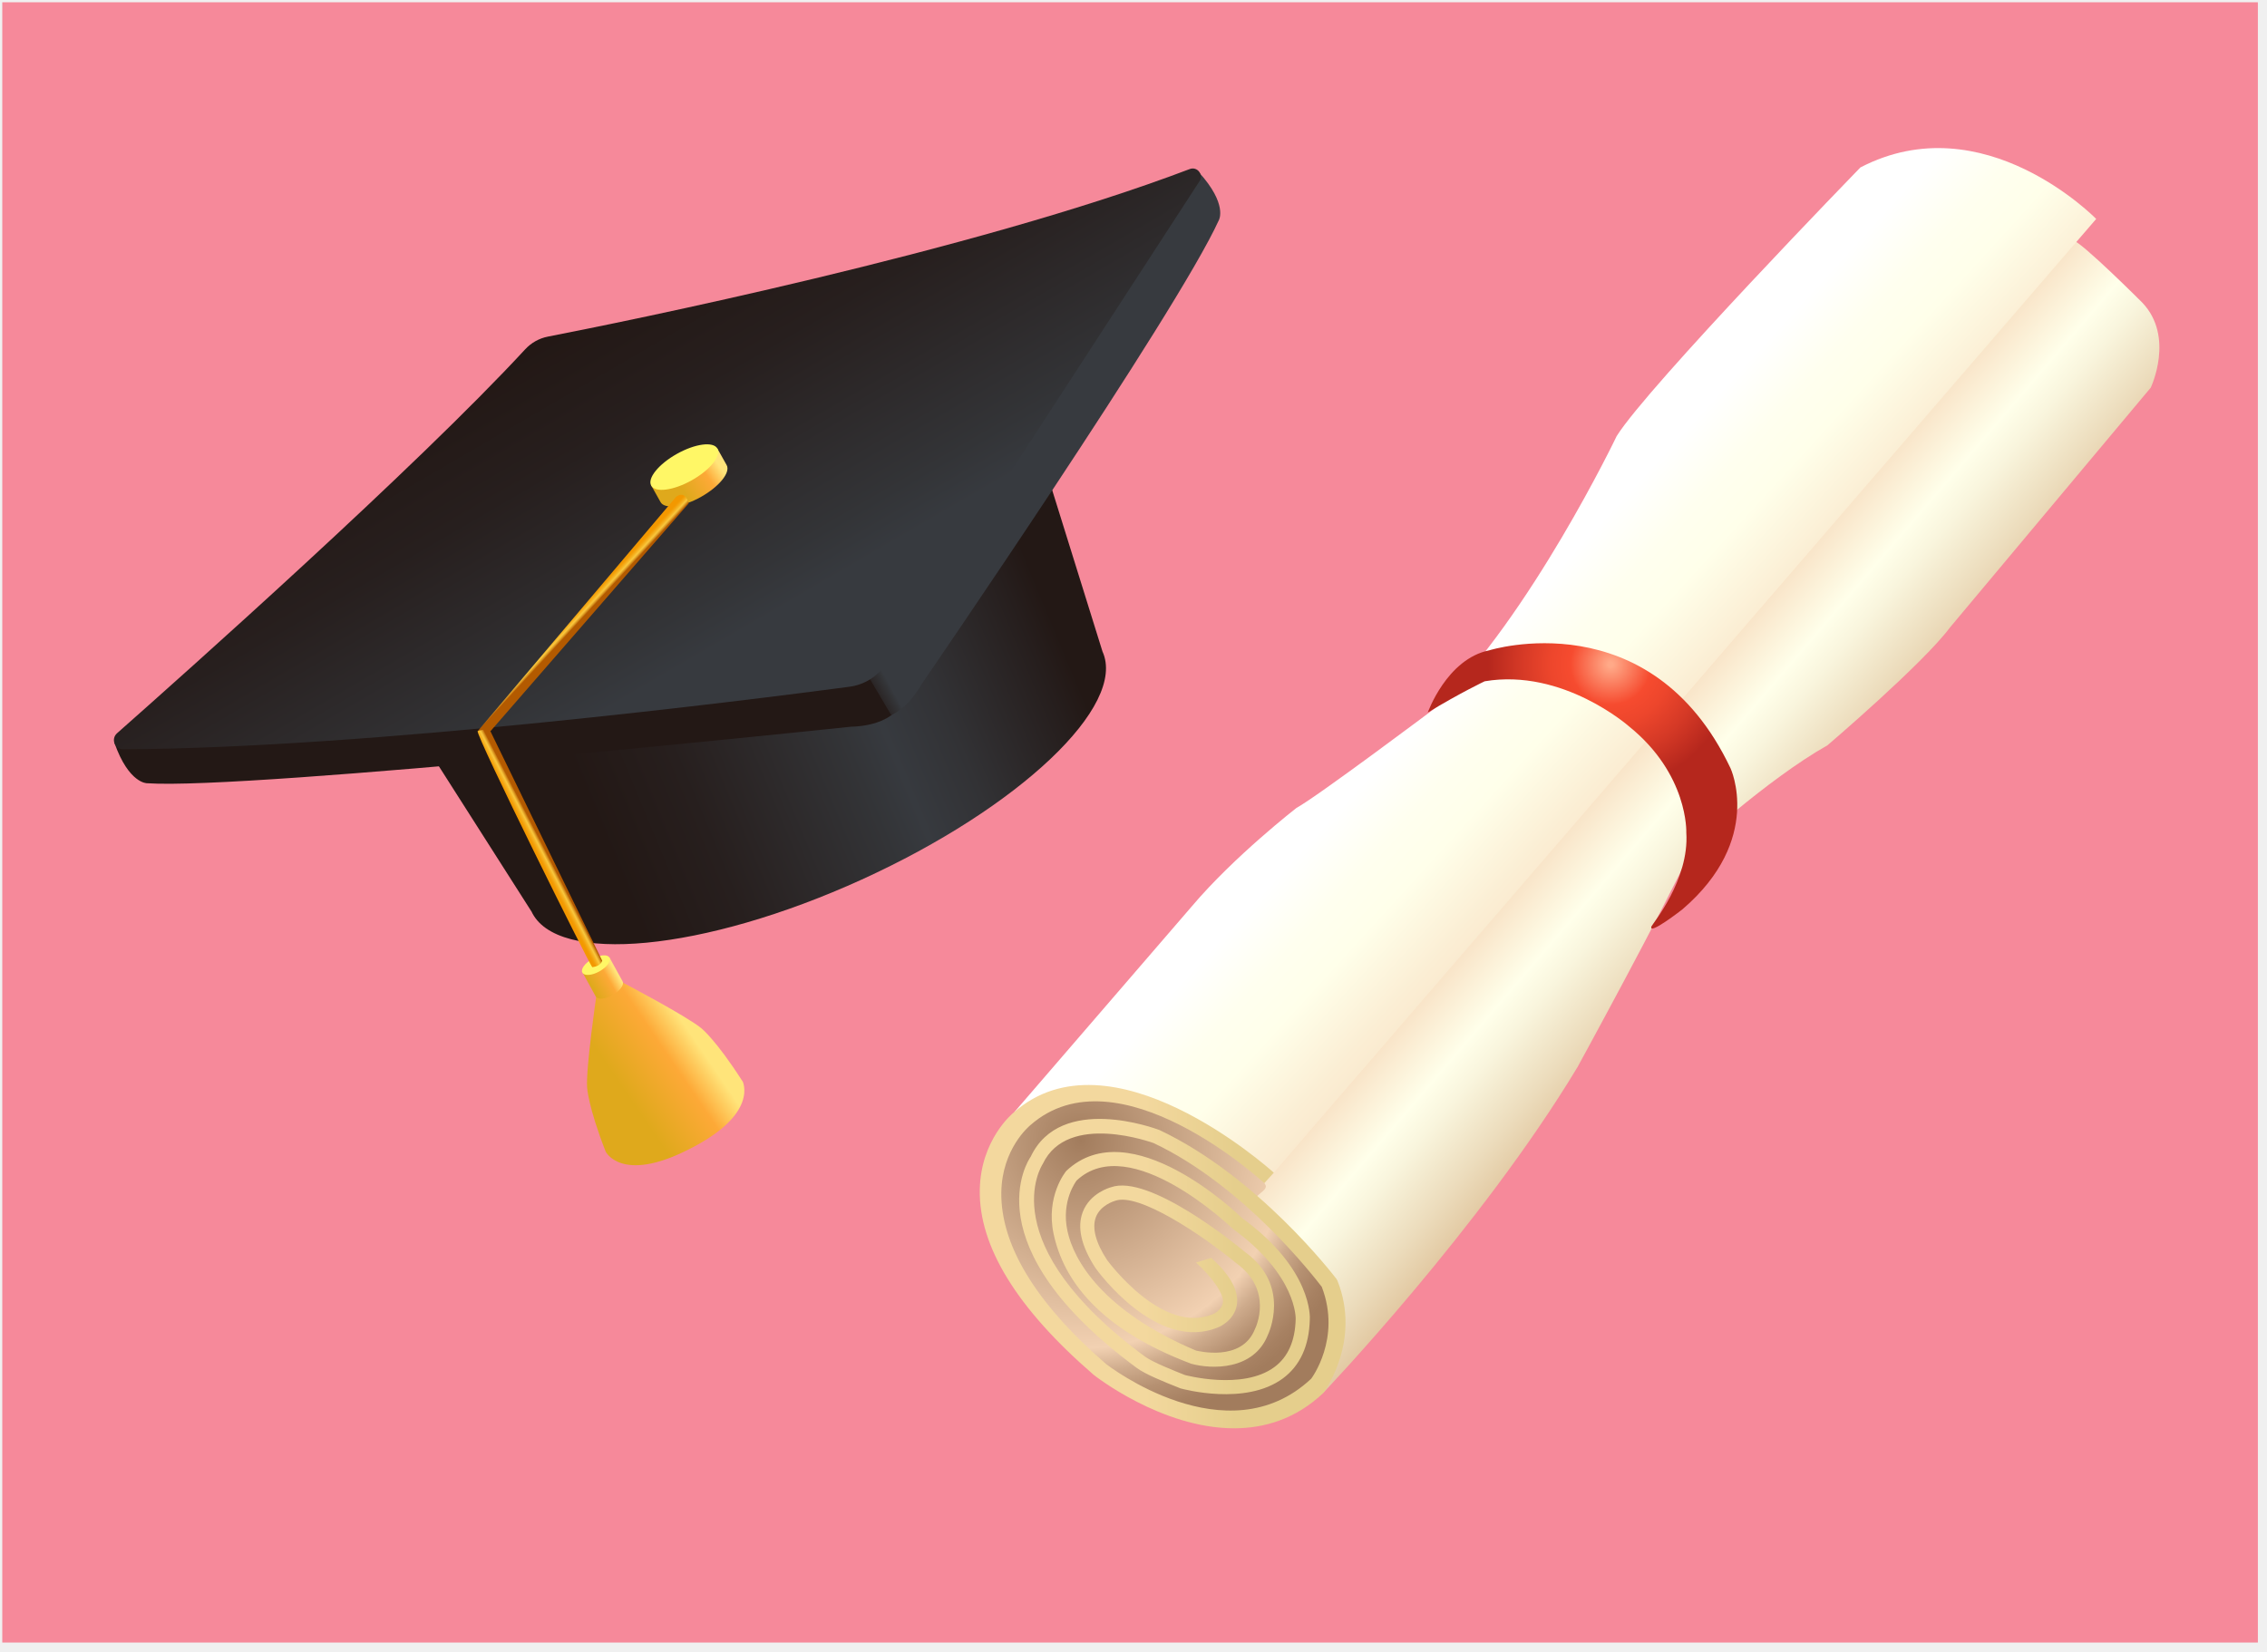
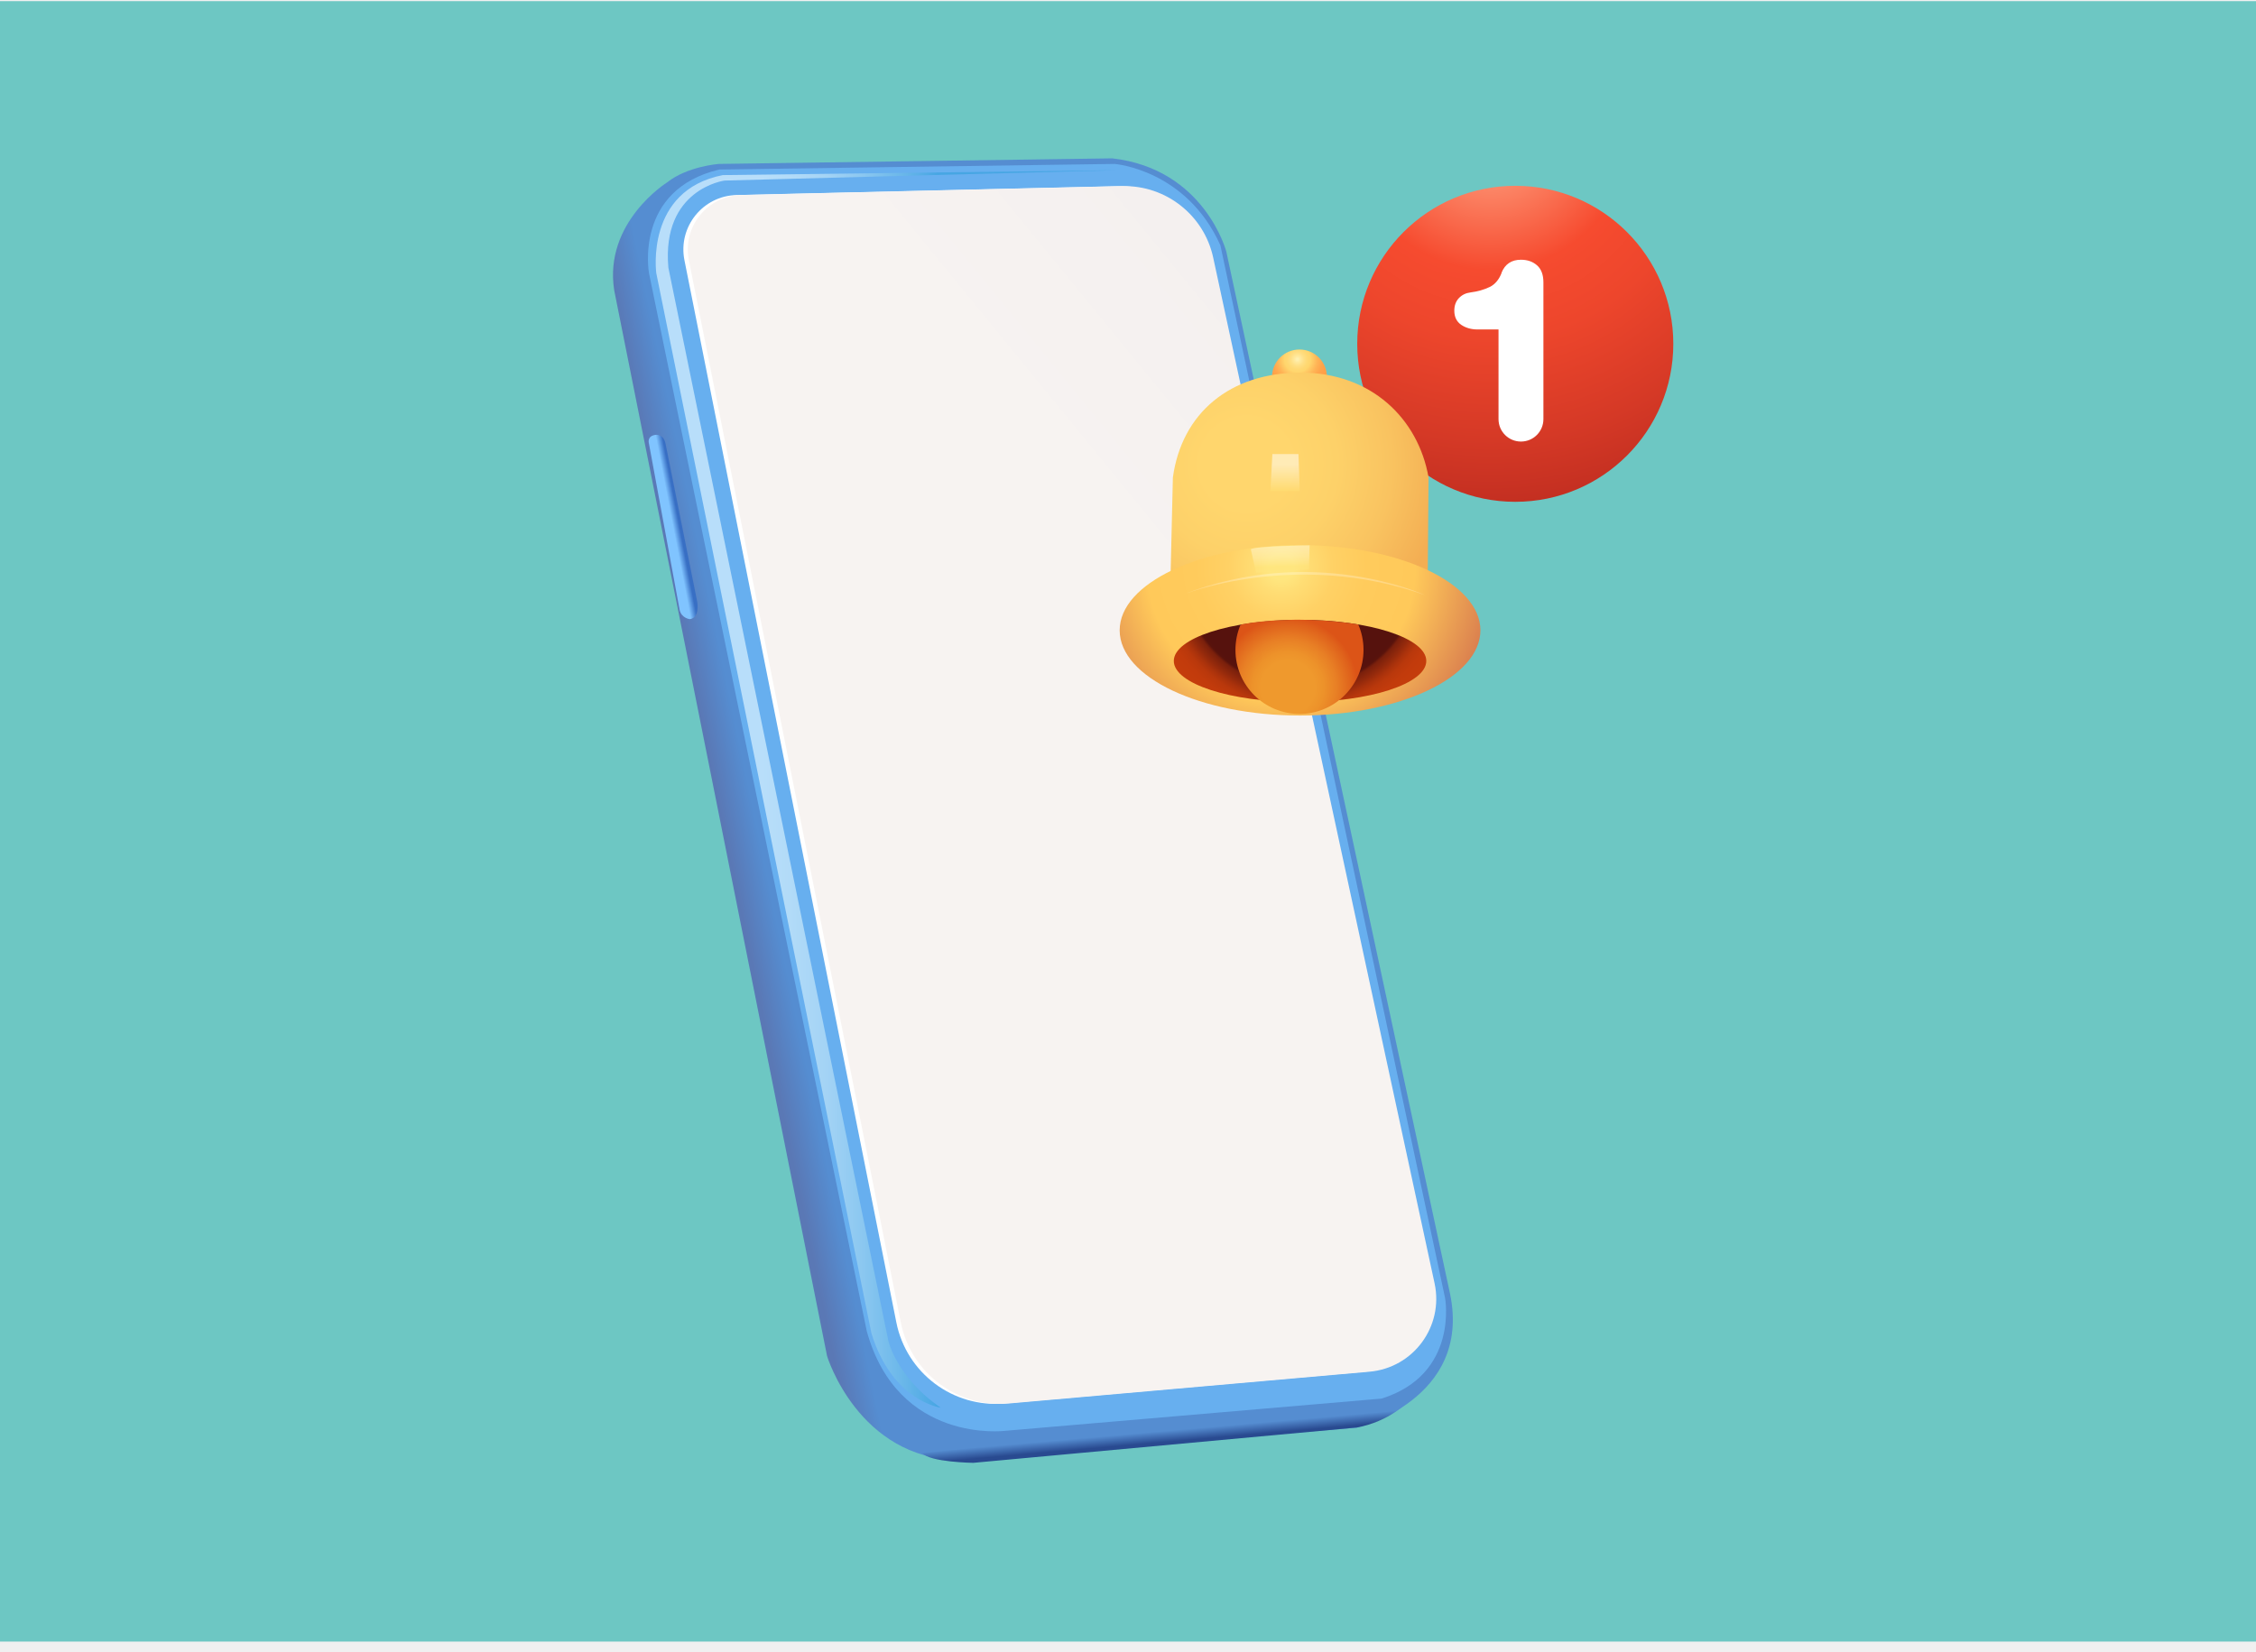
- <svg xmlns="http://www.w3.org/2000/svg" width="199" height="145" viewBox="0 0 199 145" fill="none">
-   <path d="M198.199 0.2H0.199V144.2H198.199V0.2Z" fill="#F6899A" />
-   <path d="M46.646 80.001C48.816 84.761 61.796 83.521 75.636 77.221C89.476 70.921 98.946 61.951 96.776 57.191L90.856 38.191L57.086 43.431L37.346 65.421L46.646 80.011V80.001Z" fill="url(#paint0_linear_53_536)" />
-   <path d="M76.297 59.401L78.307 62.731C78.307 62.731 77.237 63.741 74.667 63.801C74.667 63.801 21.817 69.381 12.907 68.761C12.907 68.761 11.307 68.801 10.047 65.221L76.297 59.401Z" fill="#231815" />
-   <path d="M76.246 59.421L78.226 62.771C78.226 62.771 79.616 62.311 80.896 60.071C80.896 60.071 103.306 27.451 106.996 19.321C106.996 19.321 107.796 17.931 105.236 15.121L76.246 59.421Z" fill="url(#paint1_linear_53_536)" />
-   <path d="M105.286 15.921L77.796 58.241C77.066 59.371 75.886 60.121 74.556 60.291C65.906 61.441 32.396 65.691 10.806 65.781C10.066 65.781 9.716 64.871 10.276 64.371C16.116 59.211 36.556 41.011 46.106 30.661C46.636 30.091 47.326 29.701 48.096 29.551C54.516 28.301 85.416 22.081 104.436 14.841C105.096 14.591 105.676 15.331 105.296 15.921H105.286Z" fill="url(#paint2_linear_53_536)" />
-   <path d="M62.966 39.371L63.786 40.831C64.146 41.471 63.136 42.721 61.536 43.621C59.936 44.521 58.346 44.731 57.986 44.081L57.166 42.621L62.966 39.371Z" fill="url(#paint3_linear_53_536)" />
-   <path d="M60.719 42.167C62.323 41.268 63.333 40.02 62.974 39.379C62.615 38.739 61.024 38.947 59.419 39.846C57.815 40.745 56.805 41.993 57.163 42.634C57.523 43.274 59.114 43.066 60.719 42.167Z" fill="#FFF766" />
-   <path d="M65.166 94.911C62.856 91.301 61.577 90.281 61.577 90.281C60.257 89.191 54.647 86.251 54.647 86.251L53.666 86.651L53.627 86.571L52.346 87.431C52.346 87.431 51.426 93.741 51.536 95.461C51.536 95.461 51.606 97.101 53.166 101.101C53.166 101.101 54.536 103.891 60.367 100.951C66.716 97.811 65.177 94.901 65.177 94.901L65.166 94.911Z" fill="url(#paint4_linear_53_536)" />
-   <path d="M53.497 84.051L54.647 86.141C54.817 86.451 54.427 86.991 53.777 87.361C53.127 87.731 52.457 87.781 52.287 87.471L51.137 85.381L53.507 84.051H53.497Z" fill="url(#paint5_linear_53_536)" />
-   <path d="M52.617 85.279C53.272 84.912 53.666 84.368 53.495 84.064C53.325 83.761 52.656 83.812 52.001 84.179C51.346 84.546 50.952 85.09 51.122 85.393C51.292 85.697 51.961 85.646 52.617 85.279Z" fill="#FFF766" />
-   <path d="M60.456 44.191L43.056 64.191H41.935L59.336 43.631C59.336 43.631 60.105 42.931 60.456 44.191Z" fill="url(#paint6_linear_53_536)" />
-   <path d="M43.047 64.191L52.857 84.331C52.857 84.331 52.797 84.811 51.997 84.911C51.857 84.931 41.727 64.521 41.927 64.181C41.927 64.181 42.777 63.901 43.047 64.181V64.191Z" fill="url(#paint7_linear_53_536)" />
-   <path d="M116.146 122.291C116.146 122.291 129.976 107.801 138.476 93.681C138.476 93.681 146.016 79.901 148.486 74.551C148.486 74.551 155.066 68.451 160.416 65.431C160.416 65.431 168.776 58.301 171.176 55.081L188.796 34.031C188.796 34.031 190.926 29.571 188.046 26.561C188.046 26.561 182.696 21.211 181.946 21.081L136.566 66.741L108.186 102.711L116.156 122.301L116.146 122.291Z" fill="url(#paint8_linear_53_536)" />
-   <path d="M115.335 121.151C111.335 125.941 102.105 124.831 94.725 118.671C87.345 112.511 84.595 103.631 88.595 98.841C92.595 94.051 101.825 95.161 109.205 101.321C111.055 102.861 109.825 102.201 111.055 103.971C111.455 104.541 109.805 104.971 110.365 105.461C119.905 113.851 118.005 117.941 115.335 121.151Z" fill="url(#paint9_radial_53_536)" />
-   <path d="M111.816 102.951L184.006 19.221C184.006 19.221 174.136 9.071 163.306 14.701C163.306 14.701 144.656 33.901 141.916 38.281C141.916 38.281 134.376 54.051 126.016 62.141C126.016 62.141 115.596 69.961 113.816 70.921C113.816 70.921 108.336 75.171 104.626 79.561L89.016 97.661C89.016 97.661 97.496 91.491 111.826 102.961L111.816 102.951Z" fill="url(#paint10_linear_53_536)" />
-   <path d="M108.316 125.391C101.956 125.391 96.076 120.761 95.996 120.691C89.276 114.881 85.916 109.421 86.006 104.451C86.086 100.051 88.886 97.741 89.006 97.651C97.476 90.201 111.236 102.431 111.816 102.951L110.986 103.871C110.856 103.751 98.126 92.041 90.456 98.771C90.336 98.871 87.956 100.851 87.896 104.681C87.836 109.201 90.786 114.291 97.096 119.751C97.186 119.821 107.696 127.981 115.096 121.041C115.096 121.041 117.776 117.521 116.026 112.971C115.386 112.151 109.206 104.101 101.266 100.351C101.236 100.351 93.726 97.551 91.536 102.181C91.436 102.341 87.016 109.141 100.516 119.101C101.186 119.591 103.096 120.351 104.006 120.711C104.006 120.711 109.076 122.091 111.876 120.011C113.066 119.131 113.686 117.721 113.736 115.811C113.736 115.751 113.866 111.991 108.236 107.891C108.076 107.751 99.206 99.221 94.506 103.641C94.506 103.651 93.116 105.391 93.706 108.091C94.246 110.591 96.706 115.061 104.996 118.571C105.056 118.571 108.996 119.621 110.156 116.691C110.246 116.511 111.786 113.261 108.516 110.891C105.466 108.371 99.916 104.671 97.886 105.421C97.826 105.441 96.596 105.791 96.196 106.861C95.846 107.791 96.176 109.091 97.176 110.611C97.206 110.651 102.026 117.261 106.496 115.361C106.506 115.361 107.236 115.041 107.346 114.361C107.476 113.601 106.306 112.021 104.986 110.841L106.326 110.431C108.026 111.961 108.776 113.361 108.566 114.591C108.326 115.941 107.026 116.491 106.966 116.511C101.596 118.781 96.366 111.621 96.156 111.311C94.906 109.381 94.536 107.741 95.046 106.401C95.686 104.731 97.446 104.251 97.526 104.231C100.846 103.041 108.436 109.201 109.286 109.911C113.386 112.881 111.316 117.151 111.296 117.191C110.056 120.321 106.346 120.221 104.556 119.721C96.446 116.651 93.346 112.351 92.486 108.321C91.786 105.031 93.526 102.881 93.606 102.791C99.216 97.501 108.636 106.551 109.036 106.941C115.206 111.421 114.996 115.681 114.976 115.861C114.916 118.151 114.126 119.891 112.616 121.011C109.326 123.441 103.866 121.951 103.636 121.891C102.116 121.291 100.526 120.641 99.786 120.091C85.236 109.351 90.256 101.861 90.476 101.551C93.106 95.981 101.406 99.071 101.766 99.201C110.416 103.281 117.046 111.931 117.326 112.291L117.406 112.441C119.496 117.711 116.296 122.111 116.166 122.291C113.736 124.581 110.996 125.391 108.336 125.391H108.316Z" fill="url(#paint11_linear_53_536)" />
-   <path d="M125.326 62.571C125.326 62.571 126.996 57.841 130.736 57.091C130.736 57.091 144.896 52.661 151.906 67.441C151.906 67.441 154.836 73.701 147.686 79.831C147.686 79.831 144.676 82.181 144.966 81.331C145.036 81.131 148.306 77.251 148.026 73.091C148.026 73.091 148.226 67.981 142.986 63.761C142.986 63.761 137.196 58.651 130.326 59.811C130.326 59.811 128.246 60.791 125.316 62.561L125.326 62.571Z" fill="url(#paint12_radial_53_536)" />
+ <svg xmlns="http://www.w3.org/2000/svg" width="198" height="145" viewBox="0 0 198 145" fill="none">
+   <path d="M198 0.1H0V144.1H198V0.1Z" fill="#6DC7C3" />
+   <path d="M58.55 16.01C58.55 16.01 52.959 19.5 53.91 25.5L72.59 119.04C72.59 119.04 75.32 128.04 84.18 128.18L119.089 125.32C119.089 125.32 129.179 122.87 127.269 113.59L107.629 22.09C107.629 22.09 105.739 14.83 97.62 13.9L63.09 14.39C63.09 14.39 60.34 14.59 58.55 16.01Z" fill="url(#paint0_linear_71_1323)" />
+   <path d="M56.96 23.98C56.96 23.98 55.62 16.65 63.14 14.88L97.83 14.39C97.83 14.39 104.13 14.88 107.11 21.54L126.83 113.95C126.83 113.95 128.05 120.64 121.26 122.77L88.21 125.6C88.21 125.6 78.81 126.79 76.07 116.84L56.96 23.98Z" fill="#67AFEF" />
+   <path d="M57.6 23.98C57.6 23.98 56.6 16.71 63.44 15.37L98.1 14.94L63.59 15.85C63.59 15.85 58.05 16.58 58.66 23.49L77.98 117.76C77.98 117.76 78.77 120.99 82.57 123.57C82.57 123.57 78.31 123.02 76.48 117.03L57.6 23.98Z" fill="url(#paint1_linear_71_1323)" />
+   <path d="M80.939 127.55L123.539 123.07C123.539 123.07 121.979 124.77 119.089 125.31L85.419 128.41C85.419 128.41 81.6 128.36 80.939 127.55Z" fill="url(#paint2_linear_71_1323)" />
+   <path d="M60.07 22.84L78.67 116.09C79.56 120.53 83.64 123.6 88.16 123.2L119.81 120.41C123.66 120.07 126.33 116.44 125.52 112.66L106.09 22.62C105.29 18.89 101.94 16.25 98.13 16.34L64.65 17.12C61.68 17.19 59.49 19.92 60.07 22.84Z" fill="white" />
+   <path d="M60.459 22.84L79.059 116.09C79.949 120.53 84.029 123.6 88.549 123.2L120.199 120.41C124.049 120.07 126.719 116.44 125.909 112.66L106.479 22.62C105.679 18.89 102.329 16.25 98.519 16.34L65.039 17.12C62.069 17.19 59.879 19.92 60.459 22.84Z" fill="url(#paint3_linear_71_1323)" />
+   <path d="M56.949 38.9C56.949 38.9 56.759 38.25 57.569 38.17C57.569 38.17 58.259 38.09 58.419 38.98L61.189 52.81C61.189 52.81 61.459 54.24 60.539 54.35C60.539 54.35 59.809 54.27 59.649 53.54L56.949 38.9Z" fill="url(#paint4_linear_71_1323)" />
+   <path d="M132.989 44.05C140.649 44.05 146.859 37.84 146.859 30.18C146.859 22.52 140.649 16.31 132.989 16.31C125.329 16.31 119.119 22.52 119.119 30.18C119.119 37.84 125.329 44.05 132.989 44.05Z" fill="url(#paint5_radial_71_1323)" />
+   <path d="M131.779 23.95C132.089 23.18 132.659 22.8 133.489 22.8C134.069 22.8 134.539 22.97 134.909 23.3C135.279 23.63 135.459 24.13 135.459 24.79V36.79C135.459 37.88 134.579 38.76 133.489 38.76C132.399 38.76 131.519 37.88 131.519 36.79V28.92H129.669C129.119 28.92 128.639 28.78 128.239 28.51C127.839 28.23 127.639 27.82 127.639 27.27C127.639 26.81 127.779 26.44 128.049 26.16C128.319 25.88 128.659 25.72 129.059 25.67C129.689 25.59 130.249 25.43 130.749 25.19C131.249 24.95 131.589 24.48 131.789 23.96L131.779 23.95Z" fill="white" />
+   <path d="M114.049 35.5C115.38 35.5 116.459 34.421 116.459 33.09C116.459 31.759 115.38 30.68 114.049 30.68C112.718 30.68 111.639 31.759 111.639 33.09C111.639 34.421 112.718 35.5 114.049 35.5Z" fill="url(#paint6_radial_71_1323)" />
+   <path d="M102.709 51.64L102.939 41.91C103.719 36.26 107.959 32.71 114.159 32.71C120.359 32.71 124.479 36.76 125.379 41.91L125.299 51.39L102.699 51.63L102.709 51.64Z" fill="url(#paint7_radial_71_1323)" />
+   <path opacity="0.5" d="M111.67 39.86H113.96L114.07 43.12H111.5L111.67 39.86Z" fill="url(#paint8_linear_71_1323)" />
+   <path d="M114.1 62.81C122.842 62.81 129.93 59.461 129.93 55.33C129.93 51.199 122.842 47.85 114.1 47.85C105.357 47.85 98.269 51.199 98.269 55.33C98.269 59.461 105.357 62.81 114.1 62.81Z" fill="url(#paint9_radial_71_1323)" />
+   <path d="M114.1 61.63C120.219 61.63 125.18 60.014 125.18 58.02C125.18 56.026 120.219 54.41 114.1 54.41C107.98 54.41 103.02 56.026 103.02 58.02C103.02 60.014 107.98 61.63 114.1 61.63Z" fill="url(#paint10_radial_71_1323)" />
+   <path d="M108.87 54.86C108.59 55.53 108.43 56.27 108.43 57.05C108.43 60.16 110.95 62.67 114.05 62.67C117.15 62.67 119.67 60.15 119.67 57.05C119.67 56.26 119.51 55.5 119.21 54.82C119.21 54.82 117.02 54.41 113.99 54.4C113.99 54.4 111.28 54.38 109.08 54.79L108.87 54.86Z" fill="url(#paint11_radial_71_1323)" />
+   <path opacity="0.5" d="M114.929 47.87C114.929 47.87 110.239 47.93 109.779 48.21L110.239 50.27L114.879 49.98L114.939 47.86L114.929 47.87Z" fill="url(#paint12_linear_71_1323)" />
+   <path opacity="0.25" d="M103.719 52.23C103.719 52.23 113.699 48.2 125.039 52.23C125.039 52.23 115.229 47.69 103.719 52.23Z" fill="url(#paint13_linear_71_1323)" />
  <defs>
-     <linearGradient id="paint0_linear_53_536" x1="45.936" y1="68.821" x2="92.976" y2="49.291" gradientUnits="userSpaceOnUse">
-       <stop offset="0.09" stop-color="#231815" />
-       <stop offset="0.26" stop-color="#271F1E" />
-       <stop offset="0.54" stop-color="#333437" />
-       <stop offset="0.61" stop-color="#373A3F" />
-       <stop offset="0.72" stop-color="#323235" />
-       <stop offset="0.9" stop-color="#261E1D" />
-       <stop offset="0.95" stop-color="#231815" />
+     <linearGradient id="paint0_linear_71_1323" x1="64.1" y1="75.4" x2="68.689" y2="74.45" gradientUnits="userSpaceOnUse">
+       <stop stop-color="#5A78B5" />
+       <stop offset="0.61" stop-color="#558DD1" />
    </linearGradient>
-     <linearGradient id="paint1_linear_53_536" x1="69.806" y1="50.791" x2="73.926" y2="48.561" gradientUnits="userSpaceOnUse">
-       <stop offset="0.09" stop-color="#231815" />
-       <stop offset="0.26" stop-color="#271F1E" />
-       <stop offset="0.54" stop-color="#333437" />
-       <stop offset="0.61" stop-color="#373A3F" />
+     <linearGradient id="paint1_linear_71_1323" x1="57.55" y1="69.26" x2="98.1" y2="69.26" gradientUnits="userSpaceOnUse">
+       <stop offset="0.23" stop-color="#B8DEFA" />
+       <stop offset="0.29" stop-color="#B2DBF8" />
+       <stop offset="0.37" stop-color="#A3D3F5" />
+       <stop offset="0.45" stop-color="#8AC7F0" />
+       <stop offset="0.54" stop-color="#68B6E9" />
+       <stop offset="0.61" stop-color="#47A6E3" />
    </linearGradient>
-     <linearGradient id="paint2_linear_53_536" x1="48.056" y1="23.711" x2="77.806" y2="74.801" gradientUnits="userSpaceOnUse">
-       <stop offset="0.09" stop-color="#231815" />
-       <stop offset="0.26" stop-color="#271F1E" />
-       <stop offset="0.54" stop-color="#333437" />
-       <stop offset="0.61" stop-color="#373A3F" />
+     <linearGradient id="paint2_linear_71_1323" x1="102.349" y1="126.58" x2="102.209" y2="124.98" gradientUnits="userSpaceOnUse">
+       <stop stop-color="#294A90" />
+       <stop offset="0.61" stop-color="#558DD1" />
    </linearGradient>
-     <linearGradient id="paint3_linear_53_536" x1="59.806" y1="42.831" x2="63.636" y2="40.221" gradientUnits="userSpaceOnUse">
-       <stop stop-color="#DFA91C" />
-       <stop offset="0.53" stop-color="#FDA937" />
-       <stop offset="0.83" stop-color="#FFE47A" />
+     <linearGradient id="paint3_linear_71_1323" x1="151.389" y1="20.81" x2="86.539" y2="73.8" gradientUnits="userSpaceOnUse">
+       <stop offset="0.07" stop-color="#DCDDDD" />
+       <stop offset="0.08" stop-color="#DCDDDD" />
+       <stop offset="0.23" stop-color="#EBE9E8" />
+       <stop offset="0.42" stop-color="#F4F0EF" />
+       <stop offset="0.7" stop-color="#F7F3F1" />
    </linearGradient>
-     <linearGradient id="paint4_linear_53_536" x1="54.627" y1="95.491" x2="62.227" y2="90.311" gradientUnits="userSpaceOnUse">
-       <stop stop-color="#DFA91C" />
-       <stop offset="0.53" stop-color="#FDA937" />
-       <stop offset="0.83" stop-color="#FFE47A" />
+     <linearGradient id="paint4_linear_71_1323" x1="57.919" y1="46.47" x2="60.369" y2="46" gradientUnits="userSpaceOnUse">
+       <stop offset="0.47" stop-color="#80C4FF" />
+       <stop offset="0.7" stop-color="#386FC4" />
    </linearGradient>
-     <linearGradient id="paint5_linear_53_536" x1="51.987" y1="86.641" x2="54.537" y2="85.161" gradientUnits="userSpaceOnUse">
-       <stop stop-color="#DFA91C" />
-       <stop offset="0.53" stop-color="#FDA937" />
-       <stop offset="0.83" stop-color="#FFE47A" />
-     </linearGradient>
-     <linearGradient id="paint6_linear_53_536" x1="50.656" y1="53.541" x2="51.295" y2="54.131" gradientUnits="userSpaceOnUse">
-       <stop offset="0.09" stop-color="#F39800" />
-       <stop offset="0.22" stop-color="#F39F09" />
-       <stop offset="0.43" stop-color="#F6B222" />
-       <stop offset="0.61" stop-color="#F9C73D" />
-       <stop offset="0.66" stop-color="#F3BD37" />
-       <stop offset="0.75" stop-color="#E3A52A" />
-       <stop offset="0.87" stop-color="#C97C13" />
-       <stop offset="0.95" stop-color="#B35A00" />
-     </linearGradient>
-     <linearGradient id="paint7_linear_53_536" x1="46.887" y1="74.641" x2="47.707" y2="74.221" gradientUnits="userSpaceOnUse">
-       <stop offset="0.09" stop-color="#F39800" />
-       <stop offset="0.22" stop-color="#F39F09" />
-       <stop offset="0.43" stop-color="#F6B222" />
-       <stop offset="0.61" stop-color="#F9C73D" />
-       <stop offset="0.66" stop-color="#F3BD37" />
-       <stop offset="0.75" stop-color="#E3A52A" />
-       <stop offset="0.87" stop-color="#C97C13" />
-       <stop offset="0.95" stop-color="#B35A00" />
-     </linearGradient>
-     <linearGradient id="paint8_linear_53_536" x1="139.186" y1="63.141" x2="156.886" y2="78.311" gradientUnits="userSpaceOnUse">
-       <stop offset="0.16" stop-color="#F7DDBF" />
-       <stop offset="0.45" stop-color="#FFFFEA" />
-       <stop offset="0.56" stop-color="#F9F5DD" />
-       <stop offset="0.77" stop-color="#ECDCBC" />
-       <stop offset="1" stop-color="#DCBD92" />
-     </linearGradient>
-     <radialGradient id="paint9_radial_53_536" cx="0" cy="0" r="1" gradientUnits="userSpaceOnUse" gradientTransform="translate(94.865 100.121) scale(52.1 52.1)">
-       <stop stop-color="#A27C5D" />
-       <stop offset="0.35" stop-color="#F2D1B2" />
-       <stop offset="0.39" stop-color="#CFAC8D" />
-       <stop offset="0.43" stop-color="#B69172" />
-       <stop offset="0.47" stop-color="#A78162" />
-       <stop offset="0.49" stop-color="#A27C5D" />
-     </radialGradient>
-     <linearGradient id="paint10_linear_53_536" x1="123.816" y1="46.851" x2="152.536" y2="73.051" gradientUnits="userSpaceOnUse">
-       <stop offset="0.3" stop-color="white" />
-       <stop offset="0.43" stop-color="#FFFFEF" />
-       <stop offset="0.53" stop-color="#FFFFEA" />
-       <stop offset="0.69" stop-color="#FBEED4" />
-       <stop offset="0.86" stop-color="#F8E1C4" />
-       <stop offset="1" stop-color="#F7DDBF" />
-     </linearGradient>
-     <linearGradient id="paint11_linear_53_536" x1="86.006" y1="110.321" x2="118.096" y2="110.321" gradientUnits="userSpaceOnUse">
-       <stop offset="0.45" stop-color="#F3D89E" />
-       <stop offset="0.63" stop-color="#E9D191" />
-       <stop offset="0.7" stop-color="#E5CE8C" />
-     </linearGradient>
-     <radialGradient id="paint12_radial_53_536" cx="0" cy="0" r="1" gradientUnits="userSpaceOnUse" gradientTransform="translate(141.386 58.3308) scale(10.77)">
+     <radialGradient id="paint5_radial_71_1323" cx="0" cy="0" r="1" gradientUnits="userSpaceOnUse" gradientTransform="translate(130.819 11.4301) scale(37.26 37.26)">
      <stop offset="0.02" stop-color="#FFA988" />
      <stop offset="0.33" stop-color="#F64B2F" />
      <stop offset="0.49" stop-color="#ED462C" />
      <stop offset="0.73" stop-color="#D53926" />
      <stop offset="1" stop-color="#B5271D" />
    </radialGradient>
+     <radialGradient id="paint6_radial_71_1323" cx="0" cy="0" r="1" gradientUnits="userSpaceOnUse" gradientTransform="translate(113.869 31.5397) scale(2.63 2.63)">
+       <stop offset="0.03" stop-color="#FFF0AF" />
+       <stop offset="0.1" stop-color="#FFE99D" />
+       <stop offset="0.23" stop-color="#FFDE82" />
+       <stop offset="0.35" stop-color="#FFD872" />
+       <stop offset="0.43" stop-color="#FFD66D" />
+       <stop offset="0.49" stop-color="#FFCD67" />
+       <stop offset="0.67" stop-color="#FFB456" />
+       <stop offset="0.83" stop-color="#FFA54B" />
+       <stop offset="0.97" stop-color="#FFA048" />
+     </radialGradient>
+     <radialGradient id="paint7_radial_71_1323" cx="0" cy="0" r="1" gradientUnits="userSpaceOnUse" gradientTransform="translate(109.389 40.76) scale(20.49)">
+       <stop offset="0.19" stop-color="#FFD66D" />
+       <stop offset="0.39" stop-color="#FDD169" />
+       <stop offset="0.62" stop-color="#F9C360" />
+       <stop offset="0.85" stop-color="#F3AE53" />
+     </radialGradient>
+     <linearGradient id="paint8_linear_71_1323" x1="112.79" y1="44.51" x2="112.79" y2="38.41" gradientUnits="userSpaceOnUse">
+       <stop offset="0.23" stop-color="#FFDE72" />
+       <stop offset="0.61" stop-color="white" />
+     </linearGradient>
+     <radialGradient id="paint9_radial_71_1323" cx="0" cy="0" r="1" gradientUnits="userSpaceOnUse" gradientTransform="translate(112.44 49.7401) scale(19.26)">
+       <stop offset="0.06" stop-color="#FFE67F" />
+       <stop offset="0.12" stop-color="#FFDD74" />
+       <stop offset="0.24" stop-color="#FFD165" />
+       <stop offset="0.39" stop-color="#FFCB5C" />
+       <stop offset="0.61" stop-color="#FFC95A" />
+       <stop offset="0.98" stop-color="#D97D4E" />
+     </radialGradient>
+     <radialGradient id="paint10_radial_71_1323" cx="0" cy="0" r="1" gradientUnits="userSpaceOnUse" gradientTransform="translate(114.13 49.8502) scale(23.16 23.16)">
+       <stop offset="0.44" stop-color="#56120D" />
+       <stop offset="0.45" stop-color="#59130C" />
+       <stop offset="0.46" stop-color="#7A200C" />
+       <stop offset="0.49" stop-color="#952A0C" />
+       <stop offset="0.51" stop-color="#AA320C" />
+       <stop offset="0.53" stop-color="#B9380C" />
+       <stop offset="0.56" stop-color="#C23B0C" />
+       <stop offset="0.61" stop-color="#C53D0C" />
+     </radialGradient>
+     <radialGradient id="paint11_radial_71_1323" cx="0" cy="0" r="1" gradientUnits="userSpaceOnUse" gradientTransform="translate(113.04 60.3501) scale(7.13)">
+       <stop offset="0.33" stop-color="#EF992D" />
+       <stop offset="0.44" stop-color="#ED922A" />
+       <stop offset="0.6" stop-color="#E87F25" />
+       <stop offset="0.79" stop-color="#DF611B" />
+       <stop offset="0.86" stop-color="#DC5417" />
+     </radialGradient>
+     <linearGradient id="paint12_linear_71_1323" x1="112.419" y1="50.34" x2="112.189" y2="41.63" gradientUnits="userSpaceOnUse">
+       <stop offset="0.07" stop-color="#FFE67F" />
+       <stop offset="0.1" stop-color="#FFE993" />
+       <stop offset="0.16" stop-color="#FFF0B4" />
+       <stop offset="0.23" stop-color="#FFF5CF" />
+       <stop offset="0.3" stop-color="#FFF9E4" />
+       <stop offset="0.38" stop-color="#FFFCF3" />
+       <stop offset="0.47" stop-color="#FFFEFC" />
+       <stop offset="0.61" stop-color="white" />
+     </linearGradient>
+     <linearGradient id="paint13_linear_71_1323" x1="90.519" y1="46.15" x2="122.939" y2="54.23" gradientUnits="userSpaceOnUse">
+       <stop offset="0.07" stop-color="#FFE67F" />
+       <stop offset="0.1" stop-color="#FFE993" />
+       <stop offset="0.16" stop-color="#FFF0B4" />
+       <stop offset="0.23" stop-color="#FFF5CF" />
+       <stop offset="0.3" stop-color="#FFF9E4" />
+       <stop offset="0.38" stop-color="#FFFCF3" />
+       <stop offset="0.47" stop-color="#FFFEFC" />
+       <stop offset="0.61" stop-color="white" />
+     </linearGradient>
  </defs>
</svg>
